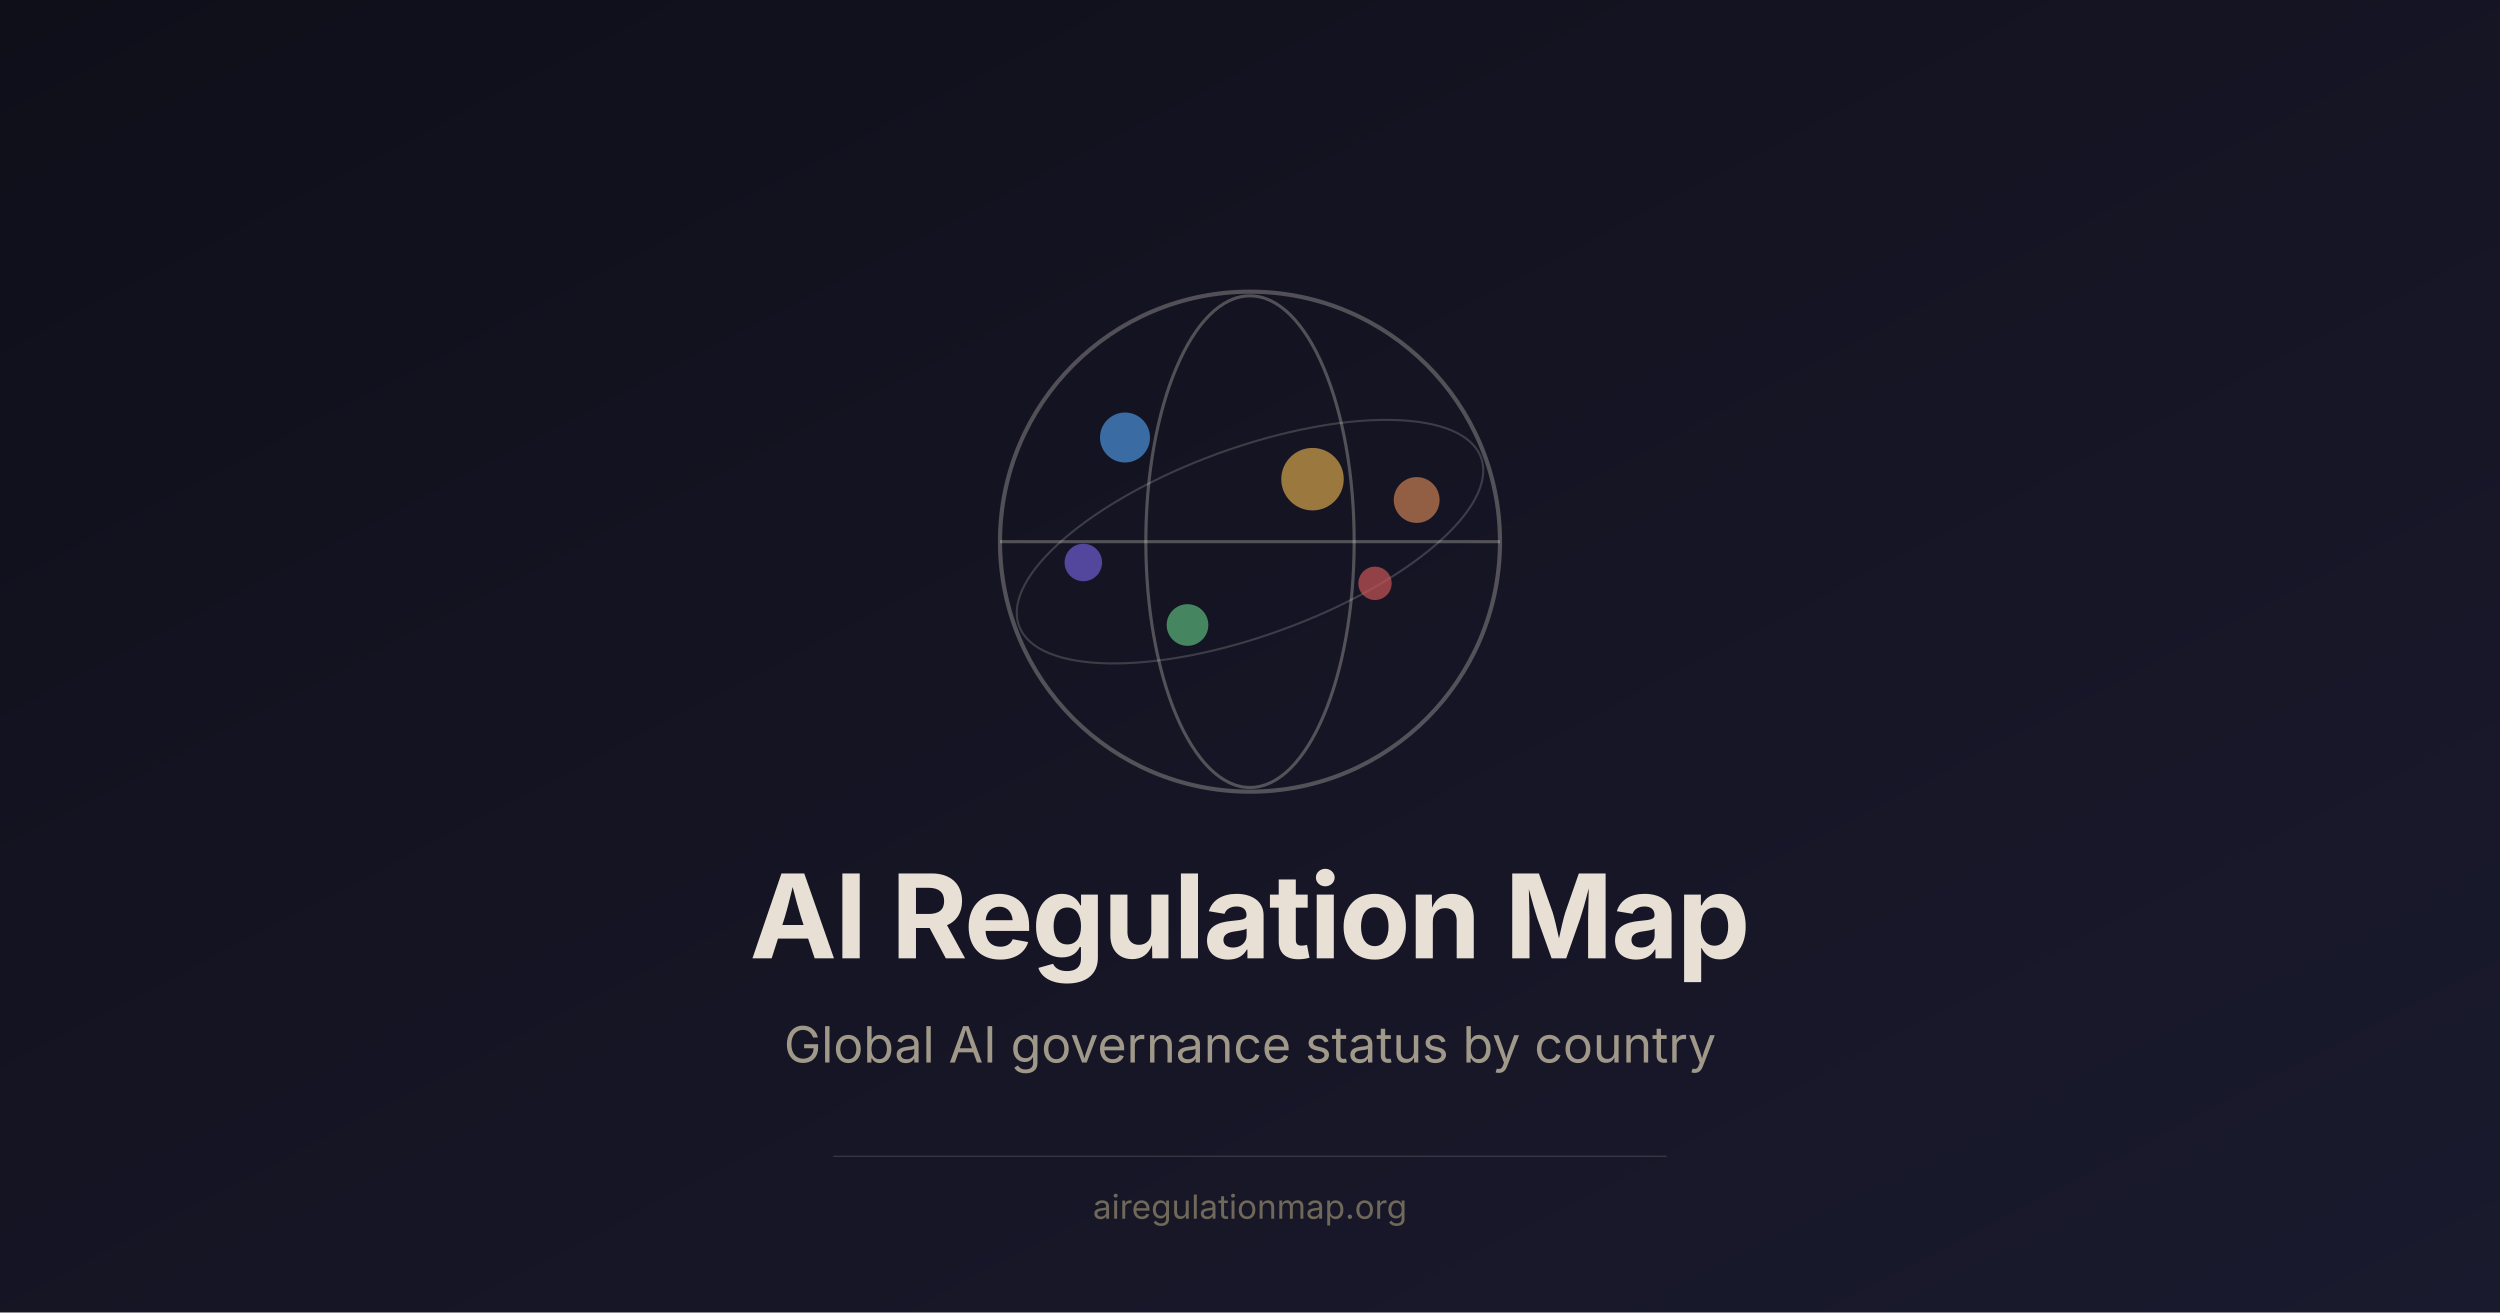
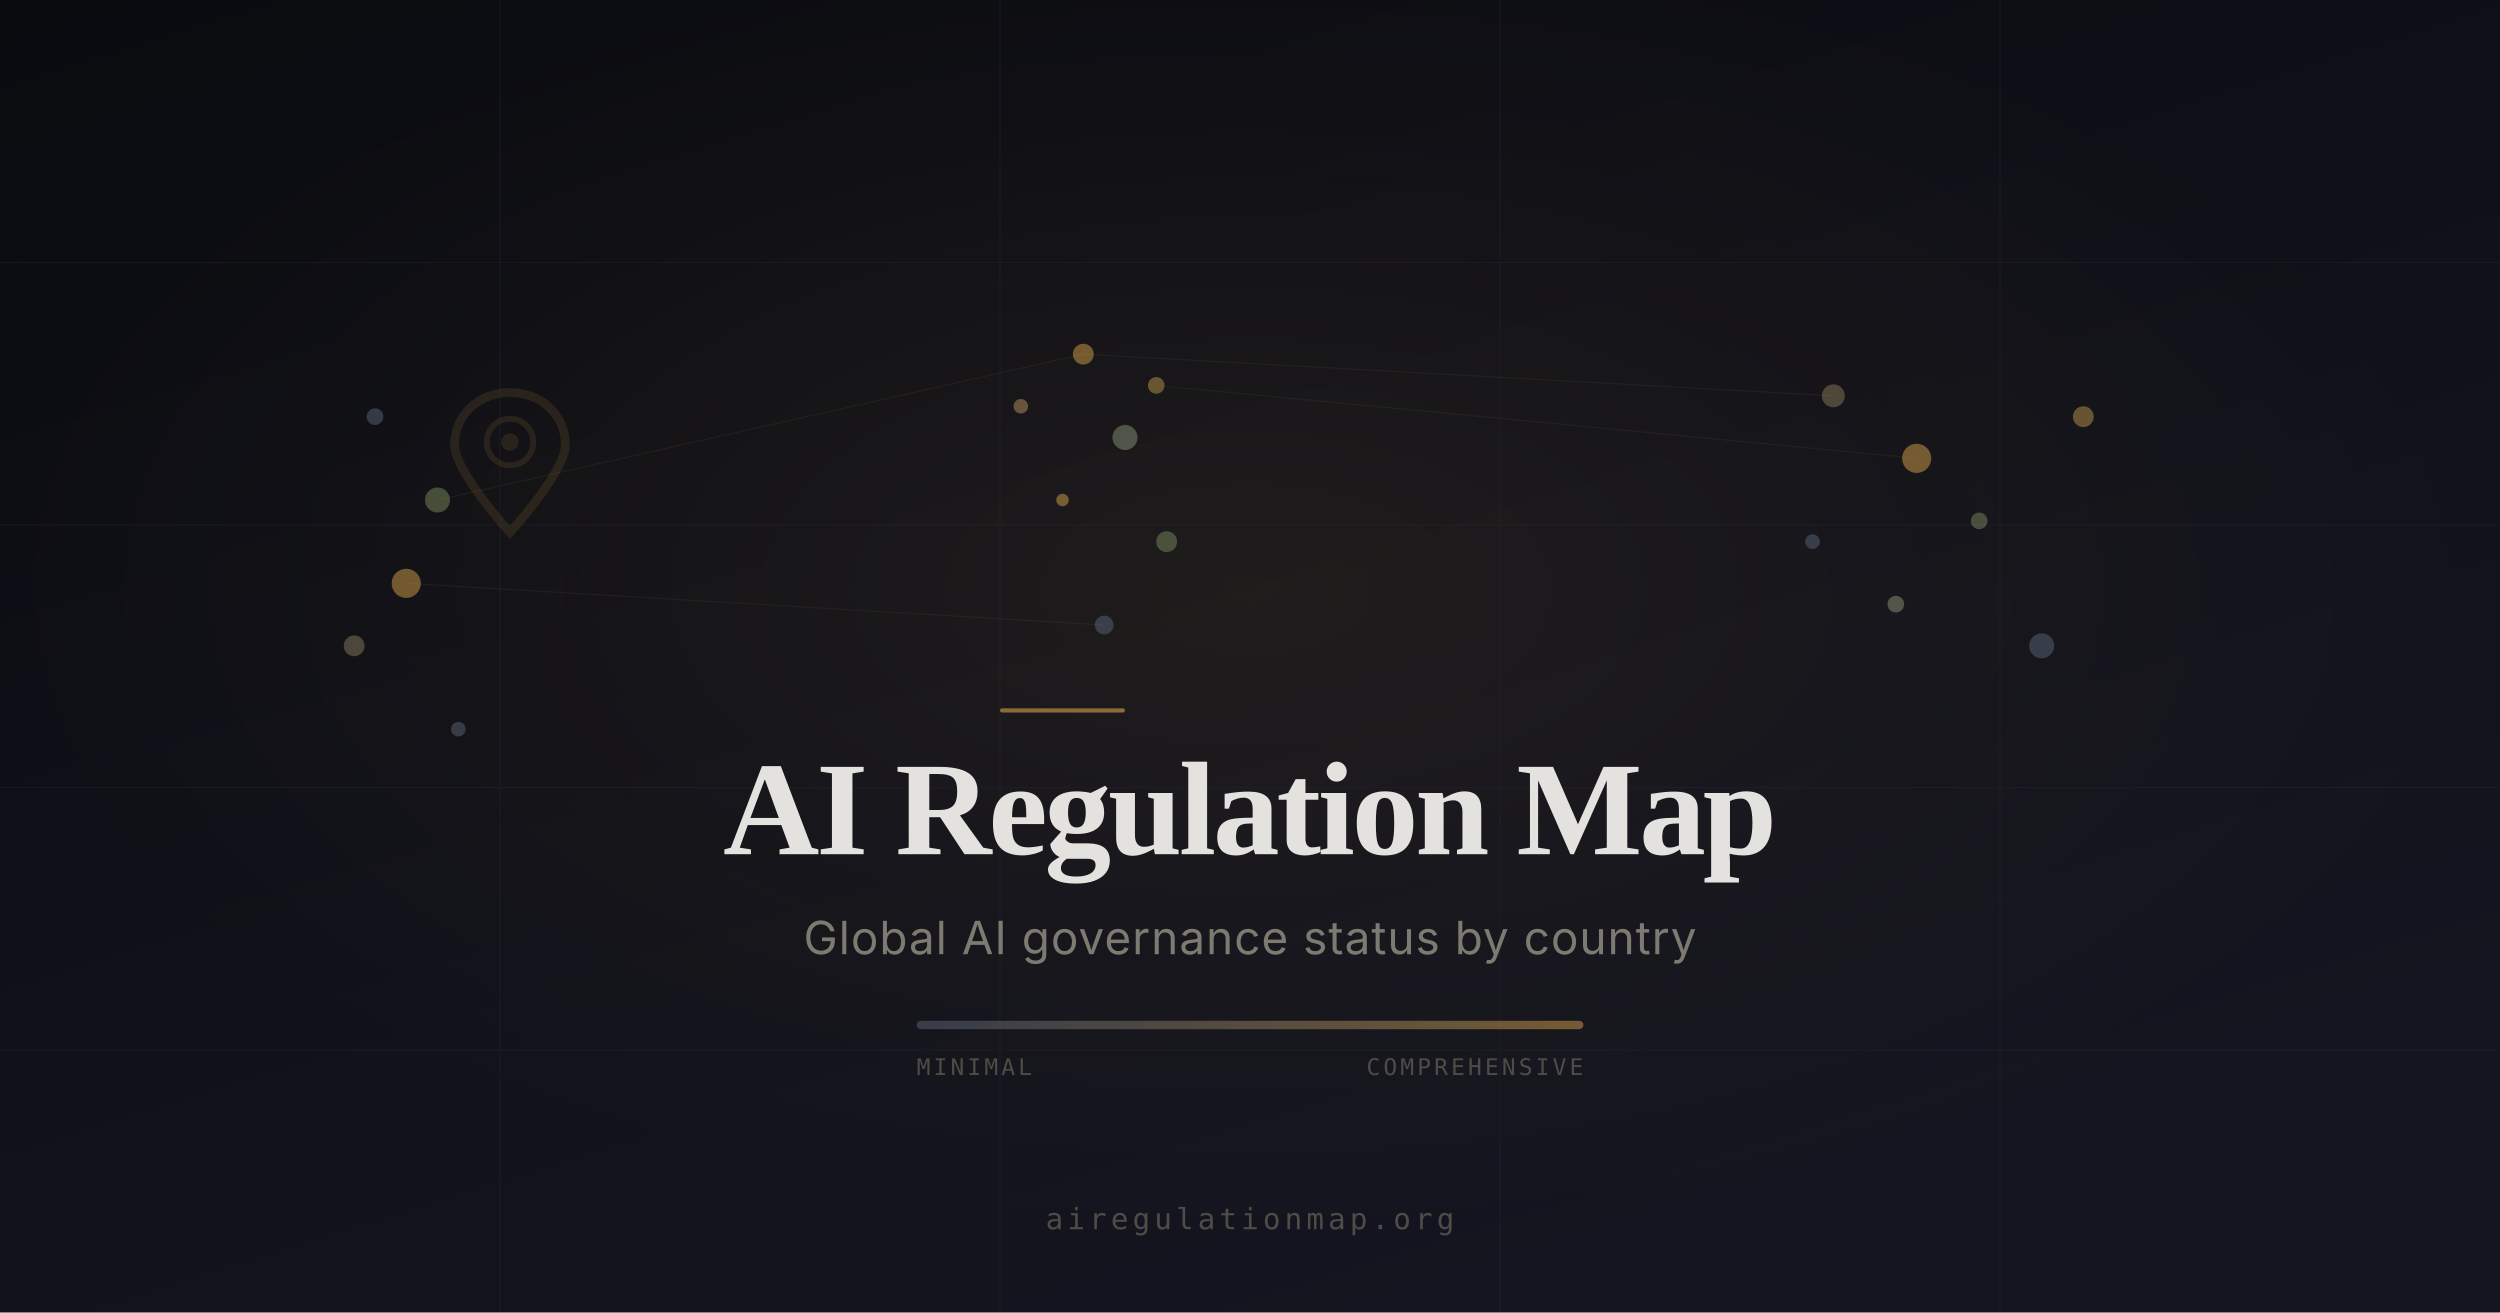
- <svg xmlns="http://www.w3.org/2000/svg" viewBox="0 0 1200 630" font-family="system-ui, -apple-system, sans-serif">
+ <svg xmlns="http://www.w3.org/2000/svg" viewBox="0 0 1200 630">
  <defs>
-     <linearGradient id="bg" x1="0" y1="0" x2="1" y2="1">
-       <stop offset="0%" stop-color="#0f0f1a" />
-       <stop offset="100%" stop-color="#1a1a2e" />
+     <linearGradient id="bg" x1="0" y1="0" x2="0.6" y2="1">
+       <stop offset="0%" stop-color="#0a0b0f" />
+       <stop offset="100%" stop-color="#141520" />
    </linearGradient>
+     <radialGradient id="glow" cx="0.5" cy="0.45" r="0.5">
+       <stop offset="0%" stop-color="#d4a04a" stop-opacity="0.08" />
+       <stop offset="70%" stop-color="#d4a04a" stop-opacity="0.02" />
+       <stop offset="100%" stop-color="#d4a04a" stop-opacity="0" />
+     </radialGradient>
+     <linearGradient id="bar-grad" x1="0" y1="0" x2="1" y2="0">
+       <stop offset="0%" stop-color="#5a6478" />
+       <stop offset="100%" stop-color="#d4a04a" />
+     </linearGradient>
+     <radialGradient id="pin-glow" cx="0.5" cy="0.4" r="0.5">
+       <stop offset="0%" stop-color="#ffe0a0" stop-opacity="0.4" />
+       <stop offset="100%" stop-color="#d4a04a" stop-opacity="0" />
+     </radialGradient>
  </defs>
  <rect width="1200" height="630" fill="url(#bg)" />
-   <circle cx="600" cy="260" r="120" fill="none" stroke="#e8e0d4" stroke-width="2" opacity="0.3" />
-   <ellipse cx="600" cy="260" rx="50" ry="118" fill="none" stroke="#e8e0d4" stroke-width="1.5" opacity="0.3" />
-   <line x1="480" y1="260" x2="720" y2="260" stroke="#e8e0d4" stroke-width="1.5" opacity="0.3" />
-   <ellipse cx="600" cy="260" rx="118" ry="45" fill="none" stroke="#e8e0d4" stroke-width="1" opacity="0.2" transform="rotate(-20 600 260)" />
-   <circle cx="540" cy="210" r="12" fill="#4a90d9" opacity="0.7" />
-   <circle cx="630" cy="230" r="15" fill="#d4a44a" opacity="0.7" />
-   <circle cx="570" cy="300" r="10" fill="#5ab77a" opacity="0.7" />
-   <circle cx="660" cy="280" r="8" fill="#c75454" opacity="0.7" />
-   <circle cx="520" cy="270" r="9" fill="#7b68ee" opacity="0.6" />
-   <circle cx="680" cy="240" r="11" fill="#e8915a" opacity="0.6" />
-   <text x="600" y="460" text-anchor="middle" fill="#e8e0d4" font-size="56" font-weight="700" letter-spacing="-1">AI Regulation Map</text>
-   <text x="600" y="510" text-anchor="middle" fill="#a09888" font-size="24" font-weight="400">Global AI governance status by country</text>
-   <line x1="400" y1="555" x2="800" y2="555" stroke="#e8e0d4" stroke-width="0.5" opacity="0.2" />
-   <text x="600" y="585" text-anchor="middle" fill="#706858" font-size="16">airegulationmap.org</text>
+   <rect width="1200" height="630" fill="url(#glow)" />
+   <g stroke="#252637" stroke-width="0.5" opacity="0.4">
+     <line x1="0" y1="126" x2="1200" y2="126" />
+     <line x1="0" y1="252" x2="1200" y2="252" />
+     <line x1="0" y1="378" x2="1200" y2="378" />
+     <line x1="0" y1="504" x2="1200" y2="504" />
+     <line x1="240" y1="0" x2="240" y2="630" />
+     <line x1="480" y1="0" x2="480" y2="630" />
+     <line x1="720" y1="0" x2="720" y2="630" />
+     <line x1="960" y1="0" x2="960" y2="630" />
+   </g>
+   <g transform="translate(200, 180) scale(2.8)" opacity="0.12">
+     <path d="M16 27 C16 27 6.5 16.5 6.5 12 C6.5 6.75 10.75 3 16 3 C21.25 3 25.5 6.75 25.5 12 C25.5 16.5 16 27 16 27Z" fill="none" stroke="#d4a04a" stroke-width="1.5" />
+     <circle cx="16" cy="11.5" r="4" fill="none" stroke="#d4a04a" stroke-width="1" />
+     <circle cx="16" cy="11.5" r="1.5" fill="#d4a04a" />
+   </g>
+   <g opacity="0.5">
+     <circle cx="180" cy="200" r="4" fill="#5a6478" />
+     <circle cx="210" cy="240" r="6" fill="#7a8a5e" />
+     <circle cx="170" cy="310" r="5" fill="#8a7a5e" />
+     <circle cx="220" cy="350" r="3.5" fill="#5a6478" />
+     <circle cx="195" cy="280" r="7" fill="#d4a04a" />
+     <circle cx="520" cy="170" r="5" fill="#d4a04a" />
+     <circle cx="555" cy="185" r="4" fill="#b8944a" />
+     <circle cx="540" cy="210" r="6" fill="#8a9478" />
+     <circle cx="510" cy="240" r="3" fill="#d4a04a" />
+     <circle cx="530" cy="300" r="4.5" fill="#5a6478" />
+     <circle cx="560" cy="260" r="5" fill="#7a8a5e" />
+     <circle cx="490" cy="195" r="3.5" fill="#b89060" />
+     <circle cx="880" cy="190" r="5.5" fill="#8a7a5e" />
+     <circle cx="920" cy="220" r="7" fill="#d4a04a" />
+     <circle cx="950" cy="250" r="4" fill="#7a8a5e" />
+     <circle cx="870" cy="260" r="3.5" fill="#5a6478" />
+     <circle cx="1000" cy="200" r="5" fill="#b8944a" />
+     <circle cx="980" cy="310" r="6" fill="#5a6478" />
+     <circle cx="910" cy="290" r="4" fill="#8a9478" />
+   </g>
+   <g stroke="#d4a04a" stroke-width="0.5" opacity="0.08">
+     <line x1="520" y1="170" x2="880" y2="190" />
+     <line x1="210" y1="240" x2="520" y2="170" />
+     <line x1="555" y1="185" x2="920" y2="220" />
+     <line x1="195" y1="280" x2="530" y2="300" />
+   </g>
+   <rect x="480" y="340" width="60" height="2" rx="1" fill="#d4a04a" opacity="0.6" />
+   <text x="600" y="410" text-anchor="middle" fill="#e4e2de" font-family="Georgia, 'Times New Roman', serif" font-size="64" font-weight="700" letter-spacing="-1.5">AI Regulation Map</text>
+   <text x="600" y="458" text-anchor="middle" fill="#7d7a72" font-family="system-ui, -apple-system, sans-serif" font-size="22" font-weight="400" letter-spacing="0.5">Global AI governance status by country</text>
+   <rect x="440" y="490" width="320" height="4" rx="2" fill="url(#bar-grad)" opacity="0.5" />
+   <text x="440" y="516" fill="#4e4c46" font-family="ui-monospace, 'SF Mono', monospace" font-size="11" letter-spacing="1.5">MINIMAL</text>
+   <text x="760" y="516" text-anchor="end" fill="#4e4c46" font-family="ui-monospace, 'SF Mono', monospace" font-size="11" letter-spacing="1.5">COMPREHENSIVE</text>
+   <text x="600" y="590" text-anchor="middle" fill="#4e4c46" font-family="ui-monospace, 'SF Mono', monospace" font-size="14" letter-spacing="2">airegulationmap.org</text>
</svg>
